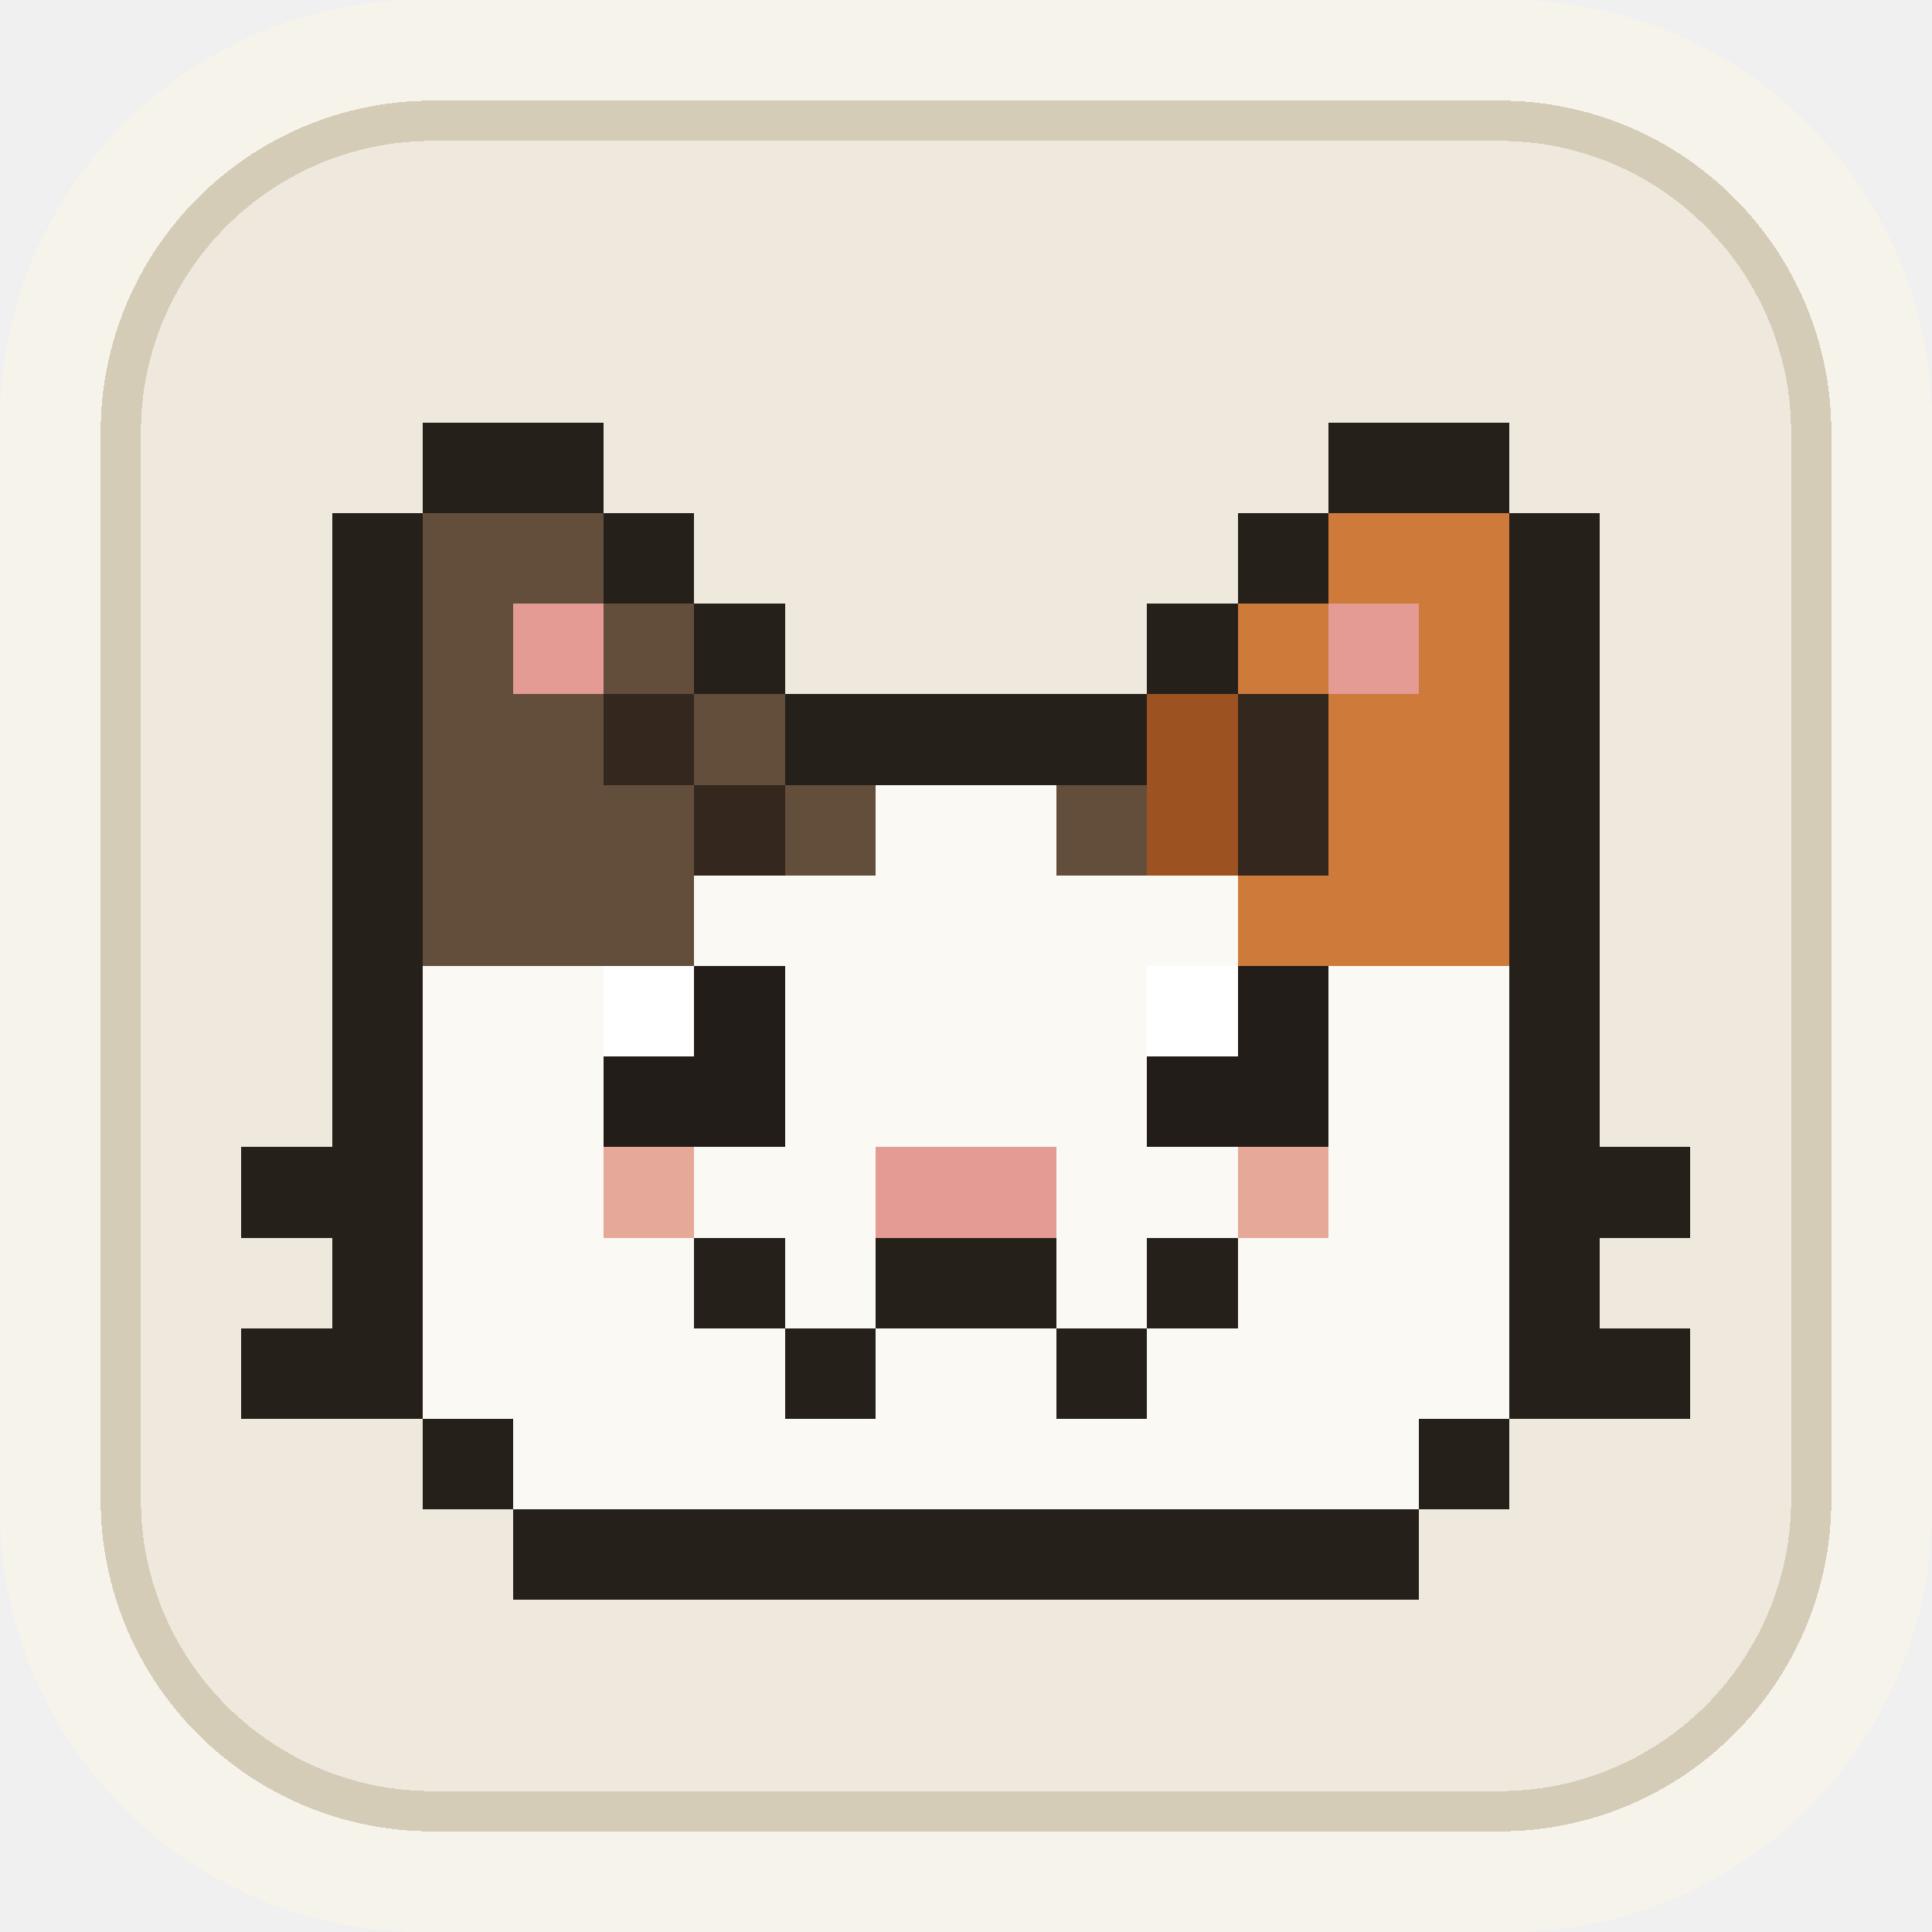
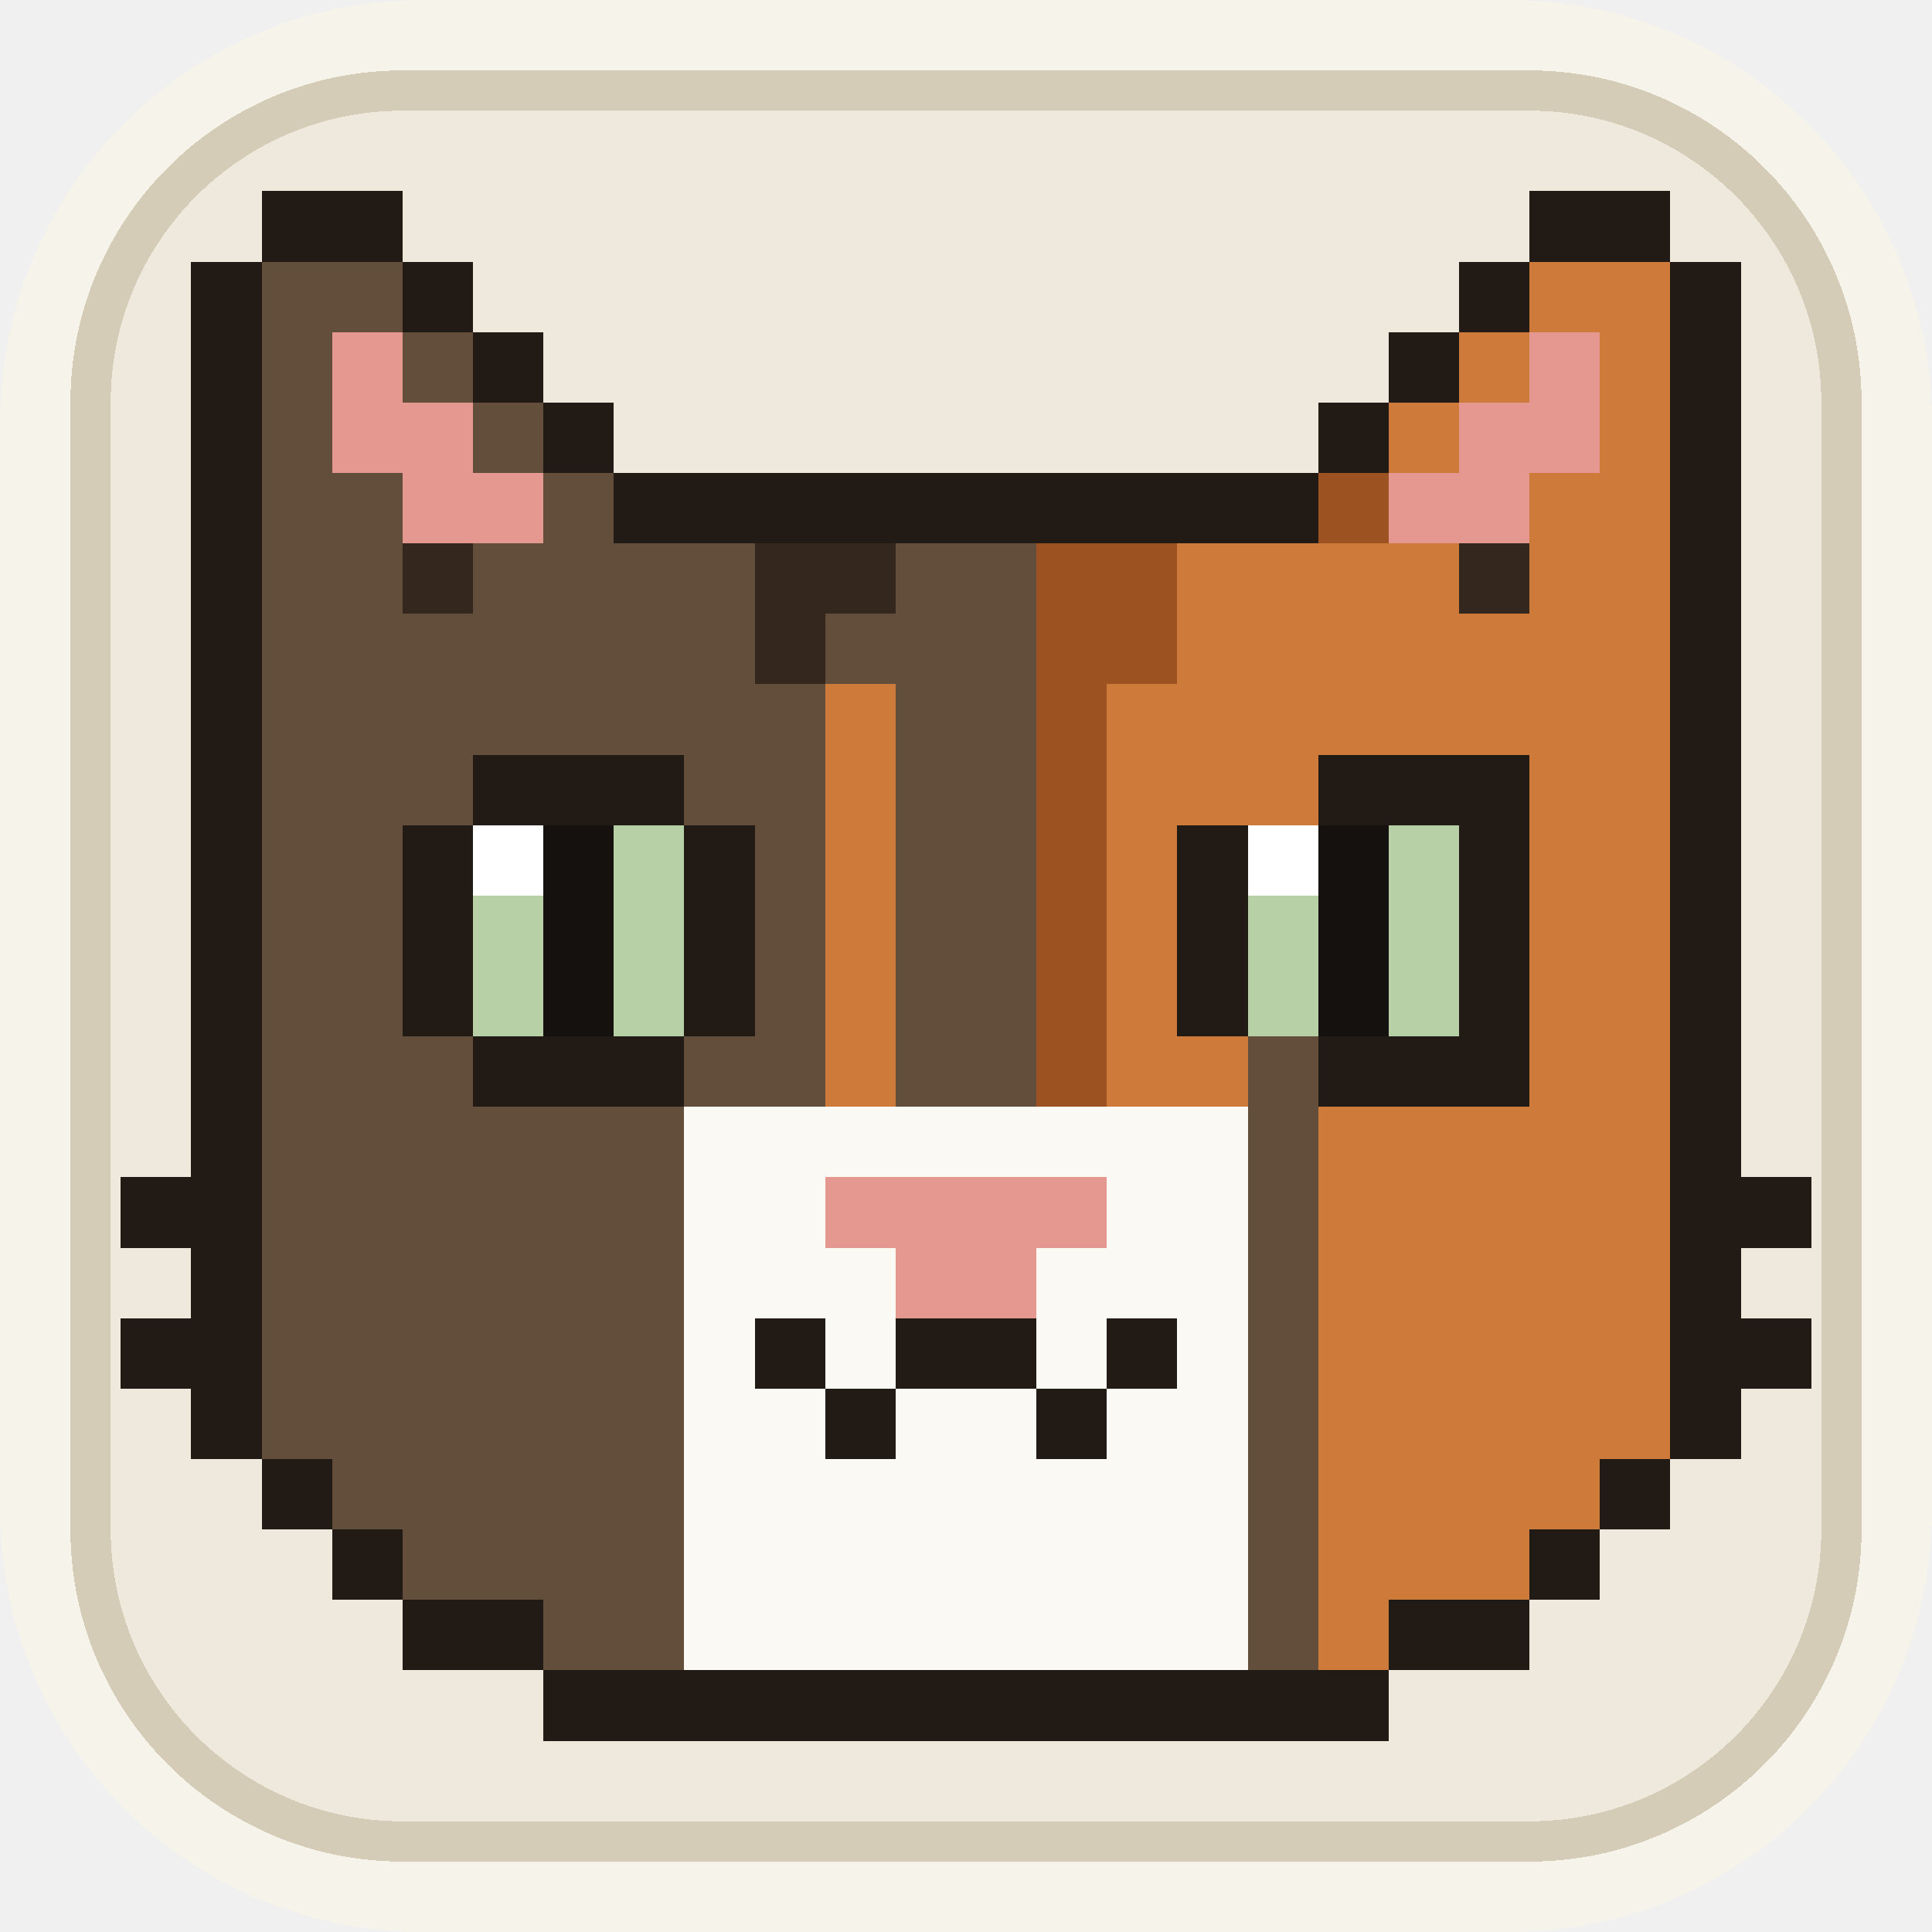
<svg xmlns="http://www.w3.org/2000/svg" viewBox="0 0 192 192" fill="none" shape-rendering="crispEdges">
  <rect width="192" height="192" rx="42" fill="#F6F3EB" />
-   <rect x="12" y="12" width="168" height="168" rx="31" fill="#EEE9DC" stroke="#D5CCB8" stroke-width="4" />
-   <rect x="42" y="42" width="9" height="9" fill="#26201A" />
-   <rect x="51" y="42" width="9" height="9" fill="#26201A" />
-   <rect x="132" y="42" width="9" height="9" fill="#26201A" />
-   <rect x="141" y="42" width="9" height="9" fill="#26201A" />
-   <rect x="33" y="51" width="9" height="9" fill="#26201A" />
-   <rect x="42" y="51" width="9" height="9" fill="#634E3C" />
-   <rect x="51" y="51" width="9" height="9" fill="#634E3C" />
-   <rect x="60" y="51" width="9" height="9" fill="#26201A" />
-   <rect x="123" y="51" width="9" height="9" fill="#26201A" />
-   <rect x="132" y="51" width="9" height="9" fill="#CE7A3A" />
-   <rect x="141" y="51" width="9" height="9" fill="#CE7A3A" />
-   <rect x="150" y="51" width="9" height="9" fill="#26201A" />
-   <rect x="33" y="60" width="9" height="9" fill="#26201A" />
-   <rect x="42" y="60" width="9" height="9" fill="#634E3C" />
-   <rect x="51" y="60" width="9" height="9" fill="#E39B93" />
-   <rect x="60" y="60" width="9" height="9" fill="#634E3C" />
-   <rect x="69" y="60" width="9" height="9" fill="#26201A" />
-   <rect x="114" y="60" width="9" height="9" fill="#26201A" />
-   <rect x="123" y="60" width="9" height="9" fill="#CE7A3A" />
-   <rect x="132" y="60" width="9" height="9" fill="#E39B93" />
-   <rect x="141" y="60" width="9" height="9" fill="#CE7A3A" />
-   <rect x="150" y="60" width="9" height="9" fill="#26201A" />
-   <rect x="33" y="69" width="9" height="9" fill="#26201A" />
-   <rect x="42" y="69" width="9" height="9" fill="#634E3C" />
-   <rect x="51" y="69" width="9" height="9" fill="#634E3C" />
-   <rect x="60" y="69" width="9" height="9" fill="#33271E" />
-   <rect x="69" y="69" width="9" height="9" fill="#634E3C" />
-   <rect x="78" y="69" width="9" height="9" fill="#26201A" />
-   <rect x="87" y="69" width="9" height="9" fill="#26201A" />
-   <rect x="96" y="69" width="9" height="9" fill="#26201A" />
-   <rect x="105" y="69" width="9" height="9" fill="#26201A" />
-   <rect x="114" y="69" width="9" height="9" fill="#9D5321" />
-   <rect x="123" y="69" width="9" height="9" fill="#33271E" />
-   <rect x="132" y="69" width="9" height="9" fill="#CE7A3A" />
-   <rect x="141" y="69" width="9" height="9" fill="#CE7A3A" />
-   <rect x="150" y="69" width="9" height="9" fill="#26201A" />
-   <rect x="33" y="78" width="9" height="9" fill="#26201A" />
-   <rect x="42" y="78" width="9" height="9" fill="#634E3C" />
-   <rect x="51" y="78" width="9" height="9" fill="#634E3C" />
-   <rect x="60" y="78" width="9" height="9" fill="#634E3C" />
-   <rect x="69" y="78" width="9" height="9" fill="#33271E" />
-   <rect x="78" y="78" width="9" height="9" fill="#634E3C" />
-   <rect x="87" y="78" width="9" height="9" fill="#FBF9F4" />
-   <rect x="96" y="78" width="9" height="9" fill="#FBF9F4" />
-   <rect x="105" y="78" width="9" height="9" fill="#634E3C" />
-   <rect x="114" y="78" width="9" height="9" fill="#9D5321" />
-   <rect x="123" y="78" width="9" height="9" fill="#33271E" />
-   <rect x="132" y="78" width="9" height="9" fill="#CE7A3A" />
-   <rect x="141" y="78" width="9" height="9" fill="#CE7A3A" />
-   <rect x="150" y="78" width="9" height="9" fill="#26201A" />
-   <rect x="33" y="87" width="9" height="9" fill="#26201A" />
-   <rect x="42" y="87" width="9" height="9" fill="#634E3C" />
-   <rect x="51" y="87" width="9" height="9" fill="#634E3C" />
-   <rect x="60" y="87" width="9" height="9" fill="#634E3C" />
-   <rect x="69" y="87" width="9" height="9" fill="#FBF9F4" />
-   <rect x="78" y="87" width="9" height="9" fill="#FBF9F4" />
-   <rect x="87" y="87" width="9" height="9" fill="#FBF9F4" />
-   <rect x="96" y="87" width="9" height="9" fill="#FBF9F4" />
-   <rect x="105" y="87" width="9" height="9" fill="#FBF9F4" />
-   <rect x="114" y="87" width="9" height="9" fill="#FBF9F4" />
-   <rect x="123" y="87" width="9" height="9" fill="#CE7A3A" />
-   <rect x="132" y="87" width="9" height="9" fill="#CE7A3A" />
-   <rect x="141" y="87" width="9" height="9" fill="#CE7A3A" />
-   <rect x="150" y="87" width="9" height="9" fill="#26201A" />
-   <rect x="33" y="96" width="9" height="9" fill="#26201A" />
-   <rect x="42" y="96" width="9" height="9" fill="#FBF9F4" />
-   <rect x="51" y="96" width="9" height="9" fill="#FBF9F4" />
-   <rect x="60" y="96" width="9" height="9" fill="#FFFFFF" />
-   <rect x="69" y="96" width="9" height="9" fill="#221D18" />
-   <rect x="78" y="96" width="9" height="9" fill="#FBF9F4" />
-   <rect x="87" y="96" width="9" height="9" fill="#FBF9F4" />
-   <rect x="96" y="96" width="9" height="9" fill="#FBF9F4" />
-   <rect x="105" y="96" width="9" height="9" fill="#FBF9F4" />
-   <rect x="114" y="96" width="9" height="9" fill="#FFFFFF" />
-   <rect x="123" y="96" width="9" height="9" fill="#221D18" />
-   <rect x="132" y="96" width="9" height="9" fill="#FBF9F4" />
-   <rect x="141" y="96" width="9" height="9" fill="#FBF9F4" />
-   <rect x="150" y="96" width="9" height="9" fill="#26201A" />
-   <rect x="33" y="105" width="9" height="9" fill="#26201A" />
-   <rect x="42" y="105" width="9" height="9" fill="#FBF9F4" />
-   <rect x="51" y="105" width="9" height="9" fill="#FBF9F4" />
-   <rect x="60" y="105" width="9" height="9" fill="#221D18" />
-   <rect x="69" y="105" width="9" height="9" fill="#221D18" />
-   <rect x="78" y="105" width="9" height="9" fill="#FBF9F4" />
-   <rect x="87" y="105" width="9" height="9" fill="#FBF9F4" />
-   <rect x="96" y="105" width="9" height="9" fill="#FBF9F4" />
-   <rect x="105" y="105" width="9" height="9" fill="#FBF9F4" />
-   <rect x="114" y="105" width="9" height="9" fill="#221D18" />
-   <rect x="123" y="105" width="9" height="9" fill="#221D18" />
-   <rect x="132" y="105" width="9" height="9" fill="#FBF9F4" />
-   <rect x="141" y="105" width="9" height="9" fill="#FBF9F4" />
-   <rect x="150" y="105" width="9" height="9" fill="#26201A" />
-   <rect x="24" y="114" width="9" height="9" fill="#26201A" />
-   <rect x="33" y="114" width="9" height="9" fill="#26201A" />
-   <rect x="42" y="114" width="9" height="9" fill="#FBF9F4" />
-   <rect x="51" y="114" width="9" height="9" fill="#FBF9F4" />
-   <rect x="60" y="114" width="9" height="9" fill="#E6A898" />
-   <rect x="69" y="114" width="9" height="9" fill="#FBF9F4" />
-   <rect x="78" y="114" width="9" height="9" fill="#FBF9F4" />
-   <rect x="87" y="114" width="9" height="9" fill="#E39B93" />
-   <rect x="96" y="114" width="9" height="9" fill="#E39B93" />
-   <rect x="105" y="114" width="9" height="9" fill="#FBF9F4" />
-   <rect x="114" y="114" width="9" height="9" fill="#FBF9F4" />
-   <rect x="123" y="114" width="9" height="9" fill="#E6A898" />
-   <rect x="132" y="114" width="9" height="9" fill="#FBF9F4" />
-   <rect x="141" y="114" width="9" height="9" fill="#FBF9F4" />
-   <rect x="150" y="114" width="9" height="9" fill="#26201A" />
-   <rect x="159" y="114" width="9" height="9" fill="#26201A" />
-   <rect x="33" y="123" width="9" height="9" fill="#26201A" />
-   <rect x="42" y="123" width="9" height="9" fill="#FBF9F4" />
-   <rect x="51" y="123" width="9" height="9" fill="#FBF9F4" />
-   <rect x="60" y="123" width="9" height="9" fill="#FBF9F4" />
-   <rect x="69" y="123" width="9" height="9" fill="#26201A" />
-   <rect x="78" y="123" width="9" height="9" fill="#FBF9F4" />
-   <rect x="87" y="123" width="9" height="9" fill="#26201A" />
-   <rect x="96" y="123" width="9" height="9" fill="#26201A" />
-   <rect x="105" y="123" width="9" height="9" fill="#FBF9F4" />
-   <rect x="114" y="123" width="9" height="9" fill="#26201A" />
-   <rect x="123" y="123" width="9" height="9" fill="#FBF9F4" />
-   <rect x="132" y="123" width="9" height="9" fill="#FBF9F4" />
-   <rect x="141" y="123" width="9" height="9" fill="#FBF9F4" />
-   <rect x="150" y="123" width="9" height="9" fill="#26201A" />
-   <rect x="24" y="132" width="9" height="9" fill="#26201A" />
-   <rect x="33" y="132" width="9" height="9" fill="#26201A" />
-   <rect x="42" y="132" width="9" height="9" fill="#FBF9F4" />
-   <rect x="51" y="132" width="9" height="9" fill="#FBF9F4" />
-   <rect x="60" y="132" width="9" height="9" fill="#FBF9F4" />
-   <rect x="69" y="132" width="9" height="9" fill="#FBF9F4" />
-   <rect x="78" y="132" width="9" height="9" fill="#26201A" />
-   <rect x="87" y="132" width="9" height="9" fill="#FBF9F4" />
-   <rect x="96" y="132" width="9" height="9" fill="#FBF9F4" />
-   <rect x="105" y="132" width="9" height="9" fill="#26201A" />
-   <rect x="114" y="132" width="9" height="9" fill="#FBF9F4" />
-   <rect x="123" y="132" width="9" height="9" fill="#FBF9F4" />
-   <rect x="132" y="132" width="9" height="9" fill="#FBF9F4" />
-   <rect x="141" y="132" width="9" height="9" fill="#FBF9F4" />
-   <rect x="150" y="132" width="9" height="9" fill="#26201A" />
-   <rect x="159" y="132" width="9" height="9" fill="#26201A" />
-   <rect x="42" y="141" width="9" height="9" fill="#26201A" />
-   <rect x="51" y="141" width="9" height="9" fill="#FBF9F4" />
-   <rect x="60" y="141" width="9" height="9" fill="#FBF9F4" />
-   <rect x="69" y="141" width="9" height="9" fill="#FBF9F4" />
-   <rect x="78" y="141" width="9" height="9" fill="#FBF9F4" />
-   <rect x="87" y="141" width="9" height="9" fill="#FBF9F4" />
-   <rect x="96" y="141" width="9" height="9" fill="#FBF9F4" />
-   <rect x="105" y="141" width="9" height="9" fill="#FBF9F4" />
-   <rect x="114" y="141" width="9" height="9" fill="#FBF9F4" />
-   <rect x="123" y="141" width="9" height="9" fill="#FBF9F4" />
-   <rect x="132" y="141" width="9" height="9" fill="#FBF9F4" />
-   <rect x="141" y="141" width="9" height="9" fill="#26201A" />
-   <rect x="51" y="150" width="9" height="9" fill="#26201A" />
-   <rect x="60" y="150" width="9" height="9" fill="#26201A" />
-   <rect x="69" y="150" width="9" height="9" fill="#26201A" />
-   <rect x="78" y="150" width="9" height="9" fill="#26201A" />
-   <rect x="87" y="150" width="9" height="9" fill="#26201A" />
-   <rect x="96" y="150" width="9" height="9" fill="#26201A" />
-   <rect x="105" y="150" width="9" height="9" fill="#26201A" />
-   <rect x="114" y="150" width="9" height="9" fill="#26201A" />
-   <rect x="123" y="150" width="9" height="9" fill="#26201A" />
-   <rect x="132" y="150" width="9" height="9" fill="#26201A" />
+   <rect x="9" y="9" width="174" height="174" rx="31" fill="#EEE9DC" stroke="#D5CCB8" stroke-width="4" />
+   <rect x="26" y="19" width="7" height="7" fill="#221B15" />
+   <rect x="33" y="19" width="7" height="7" fill="#221B15" />
+   <rect x="152" y="19" width="7" height="7" fill="#221B15" />
+   <rect x="159" y="19" width="7" height="7" fill="#221B15" />
+   <rect x="19" y="26" width="7" height="7" fill="#221B15" />
+   <rect x="26" y="26" width="7" height="7" fill="#634E3C" />
+   <rect x="33" y="26" width="7" height="7" fill="#634E3C" />
+   <rect x="40" y="26" width="7" height="7" fill="#221B15" />
+   <rect x="145" y="26" width="7" height="7" fill="#221B15" />
+   <rect x="152" y="26" width="7" height="7" fill="#CE7A3A" />
+   <rect x="159" y="26" width="7" height="7" fill="#CE7A3A" />
+   <rect x="166" y="26" width="7" height="7" fill="#221B15" />
+   <rect x="19" y="33" width="7" height="7" fill="#221B15" />
+   <rect x="26" y="33" width="7" height="7" fill="#634E3C" />
+   <rect x="33" y="33" width="7" height="7" fill="#E59890" />
+   <rect x="40" y="33" width="7" height="7" fill="#634E3C" />
+   <rect x="47" y="33" width="7" height="7" fill="#221B15" />
+   <rect x="138" y="33" width="7" height="7" fill="#221B15" />
+   <rect x="145" y="33" width="7" height="7" fill="#CE7A3A" />
+   <rect x="152" y="33" width="7" height="7" fill="#E59890" />
+   <rect x="159" y="33" width="7" height="7" fill="#CE7A3A" />
+   <rect x="166" y="33" width="7" height="7" fill="#221B15" />
+   <rect x="19" y="40" width="7" height="7" fill="#221B15" />
+   <rect x="26" y="40" width="7" height="7" fill="#634E3C" />
+   <rect x="33" y="40" width="7" height="7" fill="#E59890" />
+   <rect x="40" y="40" width="7" height="7" fill="#E59890" />
+   <rect x="47" y="40" width="7" height="7" fill="#634E3C" />
+   <rect x="54" y="40" width="7" height="7" fill="#221B15" />
+   <rect x="131" y="40" width="7" height="7" fill="#221B15" />
+   <rect x="138" y="40" width="7" height="7" fill="#CE7A3A" />
+   <rect x="145" y="40" width="7" height="7" fill="#E59890" />
+   <rect x="152" y="40" width="7" height="7" fill="#E59890" />
+   <rect x="159" y="40" width="7" height="7" fill="#CE7A3A" />
+   <rect x="166" y="40" width="7" height="7" fill="#221B15" />
+   <rect x="19" y="47" width="7" height="7" fill="#221B15" />
+   <rect x="26" y="47" width="7" height="7" fill="#634E3C" />
+   <rect x="33" y="47" width="7" height="7" fill="#634E3C" />
+   <rect x="40" y="47" width="7" height="7" fill="#E59890" />
+   <rect x="47" y="47" width="7" height="7" fill="#E59890" />
+   <rect x="54" y="47" width="7" height="7" fill="#634E3C" />
+   <rect x="61" y="47" width="7" height="7" fill="#221B15" />
+   <rect x="68" y="47" width="7" height="7" fill="#221B15" />
+   <rect x="75" y="47" width="7" height="7" fill="#221B15" />
+   <rect x="82" y="47" width="7" height="7" fill="#221B15" />
+   <rect x="89" y="47" width="7" height="7" fill="#221B15" />
+   <rect x="96" y="47" width="7" height="7" fill="#221B15" />
+   <rect x="103" y="47" width="7" height="7" fill="#221B15" />
+   <rect x="110" y="47" width="7" height="7" fill="#221B15" />
+   <rect x="117" y="47" width="7" height="7" fill="#221B15" />
+   <rect x="124" y="47" width="7" height="7" fill="#221B15" />
+   <rect x="131" y="47" width="7" height="7" fill="#9D5321" />
+   <rect x="138" y="47" width="7" height="7" fill="#E59890" />
+   <rect x="145" y="47" width="7" height="7" fill="#E59890" />
+   <rect x="152" y="47" width="7" height="7" fill="#CE7A3A" />
+   <rect x="159" y="47" width="7" height="7" fill="#CE7A3A" />
+   <rect x="166" y="47" width="7" height="7" fill="#221B15" />
+   <rect x="19" y="54" width="7" height="7" fill="#221B15" />
+   <rect x="26" y="54" width="7" height="7" fill="#634E3C" />
+   <rect x="33" y="54" width="7" height="7" fill="#634E3C" />
+   <rect x="40" y="54" width="7" height="7" fill="#33271E" />
+   <rect x="47" y="54" width="7" height="7" fill="#634E3C" />
+   <rect x="54" y="54" width="7" height="7" fill="#634E3C" />
+   <rect x="61" y="54" width="7" height="7" fill="#634E3C" />
+   <rect x="68" y="54" width="7" height="7" fill="#634E3C" />
+   <rect x="75" y="54" width="7" height="7" fill="#33271E" />
+   <rect x="82" y="54" width="7" height="7" fill="#33271E" />
+   <rect x="89" y="54" width="7" height="7" fill="#634E3C" />
+   <rect x="96" y="54" width="7" height="7" fill="#634E3C" />
+   <rect x="103" y="54" width="7" height="7" fill="#9D5321" />
+   <rect x="110" y="54" width="7" height="7" fill="#9D5321" />
+   <rect x="117" y="54" width="7" height="7" fill="#CE7A3A" />
+   <rect x="124" y="54" width="7" height="7" fill="#CE7A3A" />
+   <rect x="131" y="54" width="7" height="7" fill="#CE7A3A" />
+   <rect x="138" y="54" width="7" height="7" fill="#CE7A3A" />
+   <rect x="145" y="54" width="7" height="7" fill="#33271E" />
+   <rect x="152" y="54" width="7" height="7" fill="#CE7A3A" />
+   <rect x="159" y="54" width="7" height="7" fill="#CE7A3A" />
+   <rect x="166" y="54" width="7" height="7" fill="#221B15" />
+   <rect x="19" y="61" width="7" height="7" fill="#221B15" />
+   <rect x="26" y="61" width="7" height="7" fill="#634E3C" />
+   <rect x="33" y="61" width="7" height="7" fill="#634E3C" />
+   <rect x="40" y="61" width="7" height="7" fill="#634E3C" />
+   <rect x="47" y="61" width="7" height="7" fill="#634E3C" />
+   <rect x="54" y="61" width="7" height="7" fill="#634E3C" />
+   <rect x="61" y="61" width="7" height="7" fill="#634E3C" />
+   <rect x="68" y="61" width="7" height="7" fill="#634E3C" />
+   <rect x="75" y="61" width="7" height="7" fill="#33271E" />
+   <rect x="82" y="61" width="7" height="7" fill="#634E3C" />
+   <rect x="89" y="61" width="7" height="7" fill="#634E3C" />
+   <rect x="96" y="61" width="7" height="7" fill="#634E3C" />
+   <rect x="103" y="61" width="7" height="7" fill="#9D5321" />
+   <rect x="110" y="61" width="7" height="7" fill="#9D5321" />
+   <rect x="117" y="61" width="7" height="7" fill="#CE7A3A" />
+   <rect x="124" y="61" width="7" height="7" fill="#CE7A3A" />
+   <rect x="131" y="61" width="7" height="7" fill="#CE7A3A" />
+   <rect x="138" y="61" width="7" height="7" fill="#CE7A3A" />
+   <rect x="145" y="61" width="7" height="7" fill="#CE7A3A" />
+   <rect x="152" y="61" width="7" height="7" fill="#CE7A3A" />
+   <rect x="159" y="61" width="7" height="7" fill="#CE7A3A" />
+   <rect x="166" y="61" width="7" height="7" fill="#221B15" />
+   <rect x="19" y="68" width="7" height="7" fill="#221B15" />
+   <rect x="26" y="68" width="7" height="7" fill="#634E3C" />
+   <rect x="33" y="68" width="7" height="7" fill="#634E3C" />
+   <rect x="40" y="68" width="7" height="7" fill="#634E3C" />
+   <rect x="47" y="68" width="7" height="7" fill="#634E3C" />
+   <rect x="54" y="68" width="7" height="7" fill="#634E3C" />
+   <rect x="61" y="68" width="7" height="7" fill="#634E3C" />
+   <rect x="68" y="68" width="7" height="7" fill="#634E3C" />
+   <rect x="75" y="68" width="7" height="7" fill="#634E3C" />
+   <rect x="82" y="68" width="7" height="7" fill="#CE7A3A" />
+   <rect x="89" y="68" width="7" height="7" fill="#634E3C" />
+   <rect x="96" y="68" width="7" height="7" fill="#634E3C" />
+   <rect x="103" y="68" width="7" height="7" fill="#9D5321" />
+   <rect x="110" y="68" width="7" height="7" fill="#CE7A3A" />
+   <rect x="117" y="68" width="7" height="7" fill="#CE7A3A" />
+   <rect x="124" y="68" width="7" height="7" fill="#CE7A3A" />
+   <rect x="131" y="68" width="7" height="7" fill="#CE7A3A" />
+   <rect x="138" y="68" width="7" height="7" fill="#CE7A3A" />
+   <rect x="145" y="68" width="7" height="7" fill="#CE7A3A" />
+   <rect x="152" y="68" width="7" height="7" fill="#CE7A3A" />
+   <rect x="159" y="68" width="7" height="7" fill="#CE7A3A" />
+   <rect x="166" y="68" width="7" height="7" fill="#221B15" />
+   <rect x="19" y="75" width="7" height="7" fill="#221B15" />
+   <rect x="26" y="75" width="7" height="7" fill="#634E3C" />
+   <rect x="33" y="75" width="7" height="7" fill="#634E3C" />
+   <rect x="40" y="75" width="7" height="7" fill="#634E3C" />
+   <rect x="47" y="75" width="7" height="7" fill="#221B15" />
+   <rect x="54" y="75" width="7" height="7" fill="#221B15" />
+   <rect x="61" y="75" width="7" height="7" fill="#221B15" />
+   <rect x="68" y="75" width="7" height="7" fill="#634E3C" />
+   <rect x="75" y="75" width="7" height="7" fill="#634E3C" />
+   <rect x="82" y="75" width="7" height="7" fill="#CE7A3A" />
+   <rect x="89" y="75" width="7" height="7" fill="#634E3C" />
+   <rect x="96" y="75" width="7" height="7" fill="#634E3C" />
+   <rect x="103" y="75" width="7" height="7" fill="#9D5321" />
+   <rect x="110" y="75" width="7" height="7" fill="#CE7A3A" />
+   <rect x="117" y="75" width="7" height="7" fill="#CE7A3A" />
+   <rect x="124" y="75" width="7" height="7" fill="#CE7A3A" />
+   <rect x="131" y="75" width="7" height="7" fill="#221B15" />
+   <rect x="138" y="75" width="7" height="7" fill="#221B15" />
+   <rect x="145" y="75" width="7" height="7" fill="#221B15" />
+   <rect x="152" y="75" width="7" height="7" fill="#CE7A3A" />
+   <rect x="159" y="75" width="7" height="7" fill="#CE7A3A" />
+   <rect x="166" y="75" width="7" height="7" fill="#221B15" />
+   <rect x="19" y="82" width="7" height="7" fill="#221B15" />
+   <rect x="26" y="82" width="7" height="7" fill="#634E3C" />
+   <rect x="33" y="82" width="7" height="7" fill="#634E3C" />
+   <rect x="40" y="82" width="7" height="7" fill="#221B15" />
+   <rect x="47" y="82" width="7" height="7" fill="#FFFFFF" />
+   <rect x="54" y="82" width="7" height="7" fill="#14110E" />
+   <rect x="61" y="82" width="7" height="7" fill="#B8D0A6" />
+   <rect x="68" y="82" width="7" height="7" fill="#221B15" />
+   <rect x="75" y="82" width="7" height="7" fill="#634E3C" />
+   <rect x="82" y="82" width="7" height="7" fill="#CE7A3A" />
+   <rect x="89" y="82" width="7" height="7" fill="#634E3C" />
+   <rect x="96" y="82" width="7" height="7" fill="#634E3C" />
+   <rect x="103" y="82" width="7" height="7" fill="#9D5321" />
+   <rect x="110" y="82" width="7" height="7" fill="#CE7A3A" />
+   <rect x="117" y="82" width="7" height="7" fill="#221B15" />
+   <rect x="124" y="82" width="7" height="7" fill="#FFFFFF" />
+   <rect x="131" y="82" width="7" height="7" fill="#14110E" />
+   <rect x="138" y="82" width="7" height="7" fill="#B8D0A6" />
+   <rect x="145" y="82" width="7" height="7" fill="#221B15" />
+   <rect x="152" y="82" width="7" height="7" fill="#CE7A3A" />
+   <rect x="159" y="82" width="7" height="7" fill="#CE7A3A" />
+   <rect x="166" y="82" width="7" height="7" fill="#221B15" />
+   <rect x="19" y="89" width="7" height="7" fill="#221B15" />
+   <rect x="26" y="89" width="7" height="7" fill="#634E3C" />
+   <rect x="33" y="89" width="7" height="7" fill="#634E3C" />
+   <rect x="40" y="89" width="7" height="7" fill="#221B15" />
+   <rect x="47" y="89" width="7" height="7" fill="#B8D0A6" />
+   <rect x="54" y="89" width="7" height="7" fill="#14110E" />
+   <rect x="61" y="89" width="7" height="7" fill="#B8D0A6" />
+   <rect x="68" y="89" width="7" height="7" fill="#221B15" />
+   <rect x="75" y="89" width="7" height="7" fill="#634E3C" />
+   <rect x="82" y="89" width="7" height="7" fill="#CE7A3A" />
+   <rect x="89" y="89" width="7" height="7" fill="#634E3C" />
+   <rect x="96" y="89" width="7" height="7" fill="#634E3C" />
+   <rect x="103" y="89" width="7" height="7" fill="#9D5321" />
+   <rect x="110" y="89" width="7" height="7" fill="#CE7A3A" />
+   <rect x="117" y="89" width="7" height="7" fill="#221B15" />
+   <rect x="124" y="89" width="7" height="7" fill="#B8D0A6" />
+   <rect x="131" y="89" width="7" height="7" fill="#14110E" />
+   <rect x="138" y="89" width="7" height="7" fill="#B8D0A6" />
+   <rect x="145" y="89" width="7" height="7" fill="#221B15" />
+   <rect x="152" y="89" width="7" height="7" fill="#CE7A3A" />
+   <rect x="159" y="89" width="7" height="7" fill="#CE7A3A" />
+   <rect x="166" y="89" width="7" height="7" fill="#221B15" />
+   <rect x="19" y="96" width="7" height="7" fill="#221B15" />
+   <rect x="26" y="96" width="7" height="7" fill="#634E3C" />
+   <rect x="33" y="96" width="7" height="7" fill="#634E3C" />
+   <rect x="40" y="96" width="7" height="7" fill="#221B15" />
+   <rect x="47" y="96" width="7" height="7" fill="#B8D0A6" />
+   <rect x="54" y="96" width="7" height="7" fill="#14110E" />
+   <rect x="61" y="96" width="7" height="7" fill="#B8D0A6" />
+   <rect x="68" y="96" width="7" height="7" fill="#221B15" />
+   <rect x="75" y="96" width="7" height="7" fill="#634E3C" />
+   <rect x="82" y="96" width="7" height="7" fill="#CE7A3A" />
+   <rect x="89" y="96" width="7" height="7" fill="#634E3C" />
+   <rect x="96" y="96" width="7" height="7" fill="#634E3C" />
+   <rect x="103" y="96" width="7" height="7" fill="#9D5321" />
+   <rect x="110" y="96" width="7" height="7" fill="#CE7A3A" />
+   <rect x="117" y="96" width="7" height="7" fill="#221B15" />
+   <rect x="124" y="96" width="7" height="7" fill="#B8D0A6" />
+   <rect x="131" y="96" width="7" height="7" fill="#14110E" />
+   <rect x="138" y="96" width="7" height="7" fill="#B8D0A6" />
+   <rect x="145" y="96" width="7" height="7" fill="#221B15" />
+   <rect x="152" y="96" width="7" height="7" fill="#CE7A3A" />
+   <rect x="159" y="96" width="7" height="7" fill="#CE7A3A" />
+   <rect x="166" y="96" width="7" height="7" fill="#221B15" />
+   <rect x="19" y="103" width="7" height="7" fill="#221B15" />
+   <rect x="26" y="103" width="7" height="7" fill="#634E3C" />
+   <rect x="33" y="103" width="7" height="7" fill="#634E3C" />
+   <rect x="40" y="103" width="7" height="7" fill="#634E3C" />
+   <rect x="47" y="103" width="7" height="7" fill="#221B15" />
+   <rect x="54" y="103" width="7" height="7" fill="#221B15" />
+   <rect x="61" y="103" width="7" height="7" fill="#221B15" />
+   <rect x="68" y="103" width="7" height="7" fill="#634E3C" />
+   <rect x="75" y="103" width="7" height="7" fill="#634E3C" />
+   <rect x="82" y="103" width="7" height="7" fill="#CE7A3A" />
+   <rect x="89" y="103" width="7" height="7" fill="#634E3C" />
+   <rect x="96" y="103" width="7" height="7" fill="#634E3C" />
+   <rect x="103" y="103" width="7" height="7" fill="#9D5321" />
+   <rect x="110" y="103" width="7" height="7" fill="#CE7A3A" />
+   <rect x="117" y="103" width="7" height="7" fill="#CE7A3A" />
+   <rect x="124" y="103" width="7" height="7" fill="#634E3C" />
+   <rect x="131" y="103" width="7" height="7" fill="#221B15" />
+   <rect x="138" y="103" width="7" height="7" fill="#221B15" />
+   <rect x="145" y="103" width="7" height="7" fill="#221B15" />
+   <rect x="152" y="103" width="7" height="7" fill="#CE7A3A" />
+   <rect x="159" y="103" width="7" height="7" fill="#CE7A3A" />
+   <rect x="166" y="103" width="7" height="7" fill="#221B15" />
+   <rect x="19" y="110" width="7" height="7" fill="#221B15" />
+   <rect x="26" y="110" width="7" height="7" fill="#634E3C" />
+   <rect x="33" y="110" width="7" height="7" fill="#634E3C" />
+   <rect x="40" y="110" width="7" height="7" fill="#634E3C" />
+   <rect x="47" y="110" width="7" height="7" fill="#634E3C" />
+   <rect x="54" y="110" width="7" height="7" fill="#634E3C" />
+   <rect x="61" y="110" width="7" height="7" fill="#634E3C" />
+   <rect x="68" y="110" width="7" height="7" fill="#FBF9F4" />
+   <rect x="75" y="110" width="7" height="7" fill="#FBF9F4" />
+   <rect x="82" y="110" width="7" height="7" fill="#FBF9F4" />
+   <rect x="89" y="110" width="7" height="7" fill="#FBF9F4" />
+   <rect x="96" y="110" width="7" height="7" fill="#FBF9F4" />
+   <rect x="103" y="110" width="7" height="7" fill="#FBF9F4" />
+   <rect x="110" y="110" width="7" height="7" fill="#FBF9F4" />
+   <rect x="117" y="110" width="7" height="7" fill="#FBF9F4" />
+   <rect x="124" y="110" width="7" height="7" fill="#634E3C" />
+   <rect x="131" y="110" width="7" height="7" fill="#CE7A3A" />
+   <rect x="138" y="110" width="7" height="7" fill="#CE7A3A" />
+   <rect x="145" y="110" width="7" height="7" fill="#CE7A3A" />
+   <rect x="152" y="110" width="7" height="7" fill="#CE7A3A" />
+   <rect x="159" y="110" width="7" height="7" fill="#CE7A3A" />
+   <rect x="166" y="110" width="7" height="7" fill="#221B15" />
+   <rect x="12" y="117" width="7" height="7" fill="#221B15" />
+   <rect x="19" y="117" width="7" height="7" fill="#221B15" />
+   <rect x="26" y="117" width="7" height="7" fill="#634E3C" />
+   <rect x="33" y="117" width="7" height="7" fill="#634E3C" />
+   <rect x="40" y="117" width="7" height="7" fill="#634E3C" />
+   <rect x="47" y="117" width="7" height="7" fill="#634E3C" />
+   <rect x="54" y="117" width="7" height="7" fill="#634E3C" />
+   <rect x="61" y="117" width="7" height="7" fill="#634E3C" />
+   <rect x="68" y="117" width="7" height="7" fill="#FBF9F4" />
+   <rect x="75" y="117" width="7" height="7" fill="#FBF9F4" />
+   <rect x="82" y="117" width="7" height="7" fill="#E59890" />
+   <rect x="89" y="117" width="7" height="7" fill="#E59890" />
+   <rect x="96" y="117" width="7" height="7" fill="#E59890" />
+   <rect x="103" y="117" width="7" height="7" fill="#E59890" />
+   <rect x="110" y="117" width="7" height="7" fill="#FBF9F4" />
+   <rect x="117" y="117" width="7" height="7" fill="#FBF9F4" />
+   <rect x="124" y="117" width="7" height="7" fill="#634E3C" />
+   <rect x="131" y="117" width="7" height="7" fill="#CE7A3A" />
+   <rect x="138" y="117" width="7" height="7" fill="#CE7A3A" />
+   <rect x="145" y="117" width="7" height="7" fill="#CE7A3A" />
+   <rect x="152" y="117" width="7" height="7" fill="#CE7A3A" />
+   <rect x="159" y="117" width="7" height="7" fill="#CE7A3A" />
+   <rect x="166" y="117" width="7" height="7" fill="#221B15" />
+   <rect x="173" y="117" width="7" height="7" fill="#221B15" />
+   <rect x="19" y="124" width="7" height="7" fill="#221B15" />
+   <rect x="26" y="124" width="7" height="7" fill="#634E3C" />
+   <rect x="33" y="124" width="7" height="7" fill="#634E3C" />
+   <rect x="40" y="124" width="7" height="7" fill="#634E3C" />
+   <rect x="47" y="124" width="7" height="7" fill="#634E3C" />
+   <rect x="54" y="124" width="7" height="7" fill="#634E3C" />
+   <rect x="61" y="124" width="7" height="7" fill="#634E3C" />
+   <rect x="68" y="124" width="7" height="7" fill="#FBF9F4" />
+   <rect x="75" y="124" width="7" height="7" fill="#FBF9F4" />
+   <rect x="82" y="124" width="7" height="7" fill="#FBF9F4" />
+   <rect x="89" y="124" width="7" height="7" fill="#E59890" />
+   <rect x="96" y="124" width="7" height="7" fill="#E59890" />
+   <rect x="103" y="124" width="7" height="7" fill="#FBF9F4" />
+   <rect x="110" y="124" width="7" height="7" fill="#FBF9F4" />
+   <rect x="117" y="124" width="7" height="7" fill="#FBF9F4" />
+   <rect x="124" y="124" width="7" height="7" fill="#634E3C" />
+   <rect x="131" y="124" width="7" height="7" fill="#CE7A3A" />
+   <rect x="138" y="124" width="7" height="7" fill="#CE7A3A" />
+   <rect x="145" y="124" width="7" height="7" fill="#CE7A3A" />
+   <rect x="152" y="124" width="7" height="7" fill="#CE7A3A" />
+   <rect x="159" y="124" width="7" height="7" fill="#CE7A3A" />
+   <rect x="166" y="124" width="7" height="7" fill="#221B15" />
+   <rect x="12" y="131" width="7" height="7" fill="#221B15" />
+   <rect x="19" y="131" width="7" height="7" fill="#221B15" />
+   <rect x="26" y="131" width="7" height="7" fill="#634E3C" />
+   <rect x="33" y="131" width="7" height="7" fill="#634E3C" />
+   <rect x="40" y="131" width="7" height="7" fill="#634E3C" />
+   <rect x="47" y="131" width="7" height="7" fill="#634E3C" />
+   <rect x="54" y="131" width="7" height="7" fill="#634E3C" />
+   <rect x="61" y="131" width="7" height="7" fill="#634E3C" />
+   <rect x="68" y="131" width="7" height="7" fill="#FBF9F4" />
+   <rect x="75" y="131" width="7" height="7" fill="#221B15" />
+   <rect x="82" y="131" width="7" height="7" fill="#FBF9F4" />
+   <rect x="89" y="131" width="7" height="7" fill="#221B15" />
+   <rect x="96" y="131" width="7" height="7" fill="#221B15" />
+   <rect x="103" y="131" width="7" height="7" fill="#FBF9F4" />
+   <rect x="110" y="131" width="7" height="7" fill="#221B15" />
+   <rect x="117" y="131" width="7" height="7" fill="#FBF9F4" />
+   <rect x="124" y="131" width="7" height="7" fill="#634E3C" />
+   <rect x="131" y="131" width="7" height="7" fill="#CE7A3A" />
+   <rect x="138" y="131" width="7" height="7" fill="#CE7A3A" />
+   <rect x="145" y="131" width="7" height="7" fill="#CE7A3A" />
+   <rect x="152" y="131" width="7" height="7" fill="#CE7A3A" />
+   <rect x="159" y="131" width="7" height="7" fill="#CE7A3A" />
+   <rect x="166" y="131" width="7" height="7" fill="#221B15" />
+   <rect x="173" y="131" width="7" height="7" fill="#221B15" />
+   <rect x="19" y="138" width="7" height="7" fill="#221B15" />
+   <rect x="26" y="138" width="7" height="7" fill="#634E3C" />
+   <rect x="33" y="138" width="7" height="7" fill="#634E3C" />
+   <rect x="40" y="138" width="7" height="7" fill="#634E3C" />
+   <rect x="47" y="138" width="7" height="7" fill="#634E3C" />
+   <rect x="54" y="138" width="7" height="7" fill="#634E3C" />
+   <rect x="61" y="138" width="7" height="7" fill="#634E3C" />
+   <rect x="68" y="138" width="7" height="7" fill="#FBF9F4" />
+   <rect x="75" y="138" width="7" height="7" fill="#FBF9F4" />
+   <rect x="82" y="138" width="7" height="7" fill="#221B15" />
+   <rect x="89" y="138" width="7" height="7" fill="#FBF9F4" />
+   <rect x="96" y="138" width="7" height="7" fill="#FBF9F4" />
+   <rect x="103" y="138" width="7" height="7" fill="#221B15" />
+   <rect x="110" y="138" width="7" height="7" fill="#FBF9F4" />
+   <rect x="117" y="138" width="7" height="7" fill="#FBF9F4" />
+   <rect x="124" y="138" width="7" height="7" fill="#634E3C" />
+   <rect x="131" y="138" width="7" height="7" fill="#CE7A3A" />
+   <rect x="138" y="138" width="7" height="7" fill="#CE7A3A" />
+   <rect x="145" y="138" width="7" height="7" fill="#CE7A3A" />
+   <rect x="152" y="138" width="7" height="7" fill="#CE7A3A" />
+   <rect x="159" y="138" width="7" height="7" fill="#CE7A3A" />
+   <rect x="166" y="138" width="7" height="7" fill="#221B15" />
+   <rect x="26" y="145" width="7" height="7" fill="#221B15" />
+   <rect x="33" y="145" width="7" height="7" fill="#634E3C" />
+   <rect x="40" y="145" width="7" height="7" fill="#634E3C" />
+   <rect x="47" y="145" width="7" height="7" fill="#634E3C" />
+   <rect x="54" y="145" width="7" height="7" fill="#634E3C" />
+   <rect x="61" y="145" width="7" height="7" fill="#634E3C" />
+   <rect x="68" y="145" width="7" height="7" fill="#FBF9F4" />
+   <rect x="75" y="145" width="7" height="7" fill="#FBF9F4" />
+   <rect x="82" y="145" width="7" height="7" fill="#FBF9F4" />
+   <rect x="89" y="145" width="7" height="7" fill="#FBF9F4" />
+   <rect x="96" y="145" width="7" height="7" fill="#FBF9F4" />
+   <rect x="103" y="145" width="7" height="7" fill="#FBF9F4" />
+   <rect x="110" y="145" width="7" height="7" fill="#FBF9F4" />
+   <rect x="117" y="145" width="7" height="7" fill="#FBF9F4" />
+   <rect x="124" y="145" width="7" height="7" fill="#634E3C" />
+   <rect x="131" y="145" width="7" height="7" fill="#CE7A3A" />
+   <rect x="138" y="145" width="7" height="7" fill="#CE7A3A" />
+   <rect x="145" y="145" width="7" height="7" fill="#CE7A3A" />
+   <rect x="152" y="145" width="7" height="7" fill="#CE7A3A" />
+   <rect x="159" y="145" width="7" height="7" fill="#221B15" />
+   <rect x="33" y="152" width="7" height="7" fill="#221B15" />
+   <rect x="40" y="152" width="7" height="7" fill="#634E3C" />
+   <rect x="47" y="152" width="7" height="7" fill="#634E3C" />
+   <rect x="54" y="152" width="7" height="7" fill="#634E3C" />
+   <rect x="61" y="152" width="7" height="7" fill="#634E3C" />
+   <rect x="68" y="152" width="7" height="7" fill="#FBF9F4" />
+   <rect x="75" y="152" width="7" height="7" fill="#FBF9F4" />
+   <rect x="82" y="152" width="7" height="7" fill="#FBF9F4" />
+   <rect x="89" y="152" width="7" height="7" fill="#FBF9F4" />
+   <rect x="96" y="152" width="7" height="7" fill="#FBF9F4" />
+   <rect x="103" y="152" width="7" height="7" fill="#FBF9F4" />
+   <rect x="110" y="152" width="7" height="7" fill="#FBF9F4" />
+   <rect x="117" y="152" width="7" height="7" fill="#FBF9F4" />
+   <rect x="124" y="152" width="7" height="7" fill="#634E3C" />
+   <rect x="131" y="152" width="7" height="7" fill="#CE7A3A" />
+   <rect x="138" y="152" width="7" height="7" fill="#CE7A3A" />
+   <rect x="145" y="152" width="7" height="7" fill="#CE7A3A" />
+   <rect x="152" y="152" width="7" height="7" fill="#221B15" />
+   <rect x="40" y="159" width="7" height="7" fill="#221B15" />
+   <rect x="47" y="159" width="7" height="7" fill="#221B15" />
+   <rect x="54" y="159" width="7" height="7" fill="#634E3C" />
+   <rect x="61" y="159" width="7" height="7" fill="#634E3C" />
+   <rect x="68" y="159" width="7" height="7" fill="#FBF9F4" />
+   <rect x="75" y="159" width="7" height="7" fill="#FBF9F4" />
+   <rect x="82" y="159" width="7" height="7" fill="#FBF9F4" />
+   <rect x="89" y="159" width="7" height="7" fill="#FBF9F4" />
+   <rect x="96" y="159" width="7" height="7" fill="#FBF9F4" />
+   <rect x="103" y="159" width="7" height="7" fill="#FBF9F4" />
+   <rect x="110" y="159" width="7" height="7" fill="#FBF9F4" />
+   <rect x="117" y="159" width="7" height="7" fill="#FBF9F4" />
+   <rect x="124" y="159" width="7" height="7" fill="#634E3C" />
+   <rect x="131" y="159" width="7" height="7" fill="#CE7A3A" />
+   <rect x="138" y="159" width="7" height="7" fill="#221B15" />
+   <rect x="145" y="159" width="7" height="7" fill="#221B15" />
+   <rect x="54" y="166" width="7" height="7" fill="#221B15" />
+   <rect x="61" y="166" width="7" height="7" fill="#221B15" />
+   <rect x="68" y="166" width="7" height="7" fill="#221B15" />
+   <rect x="75" y="166" width="7" height="7" fill="#221B15" />
+   <rect x="82" y="166" width="7" height="7" fill="#221B15" />
+   <rect x="89" y="166" width="7" height="7" fill="#221B15" />
+   <rect x="96" y="166" width="7" height="7" fill="#221B15" />
+   <rect x="103" y="166" width="7" height="7" fill="#221B15" />
+   <rect x="110" y="166" width="7" height="7" fill="#221B15" />
+   <rect x="117" y="166" width="7" height="7" fill="#221B15" />
+   <rect x="124" y="166" width="7" height="7" fill="#221B15" />
+   <rect x="131" y="166" width="7" height="7" fill="#221B15" />
</svg>
